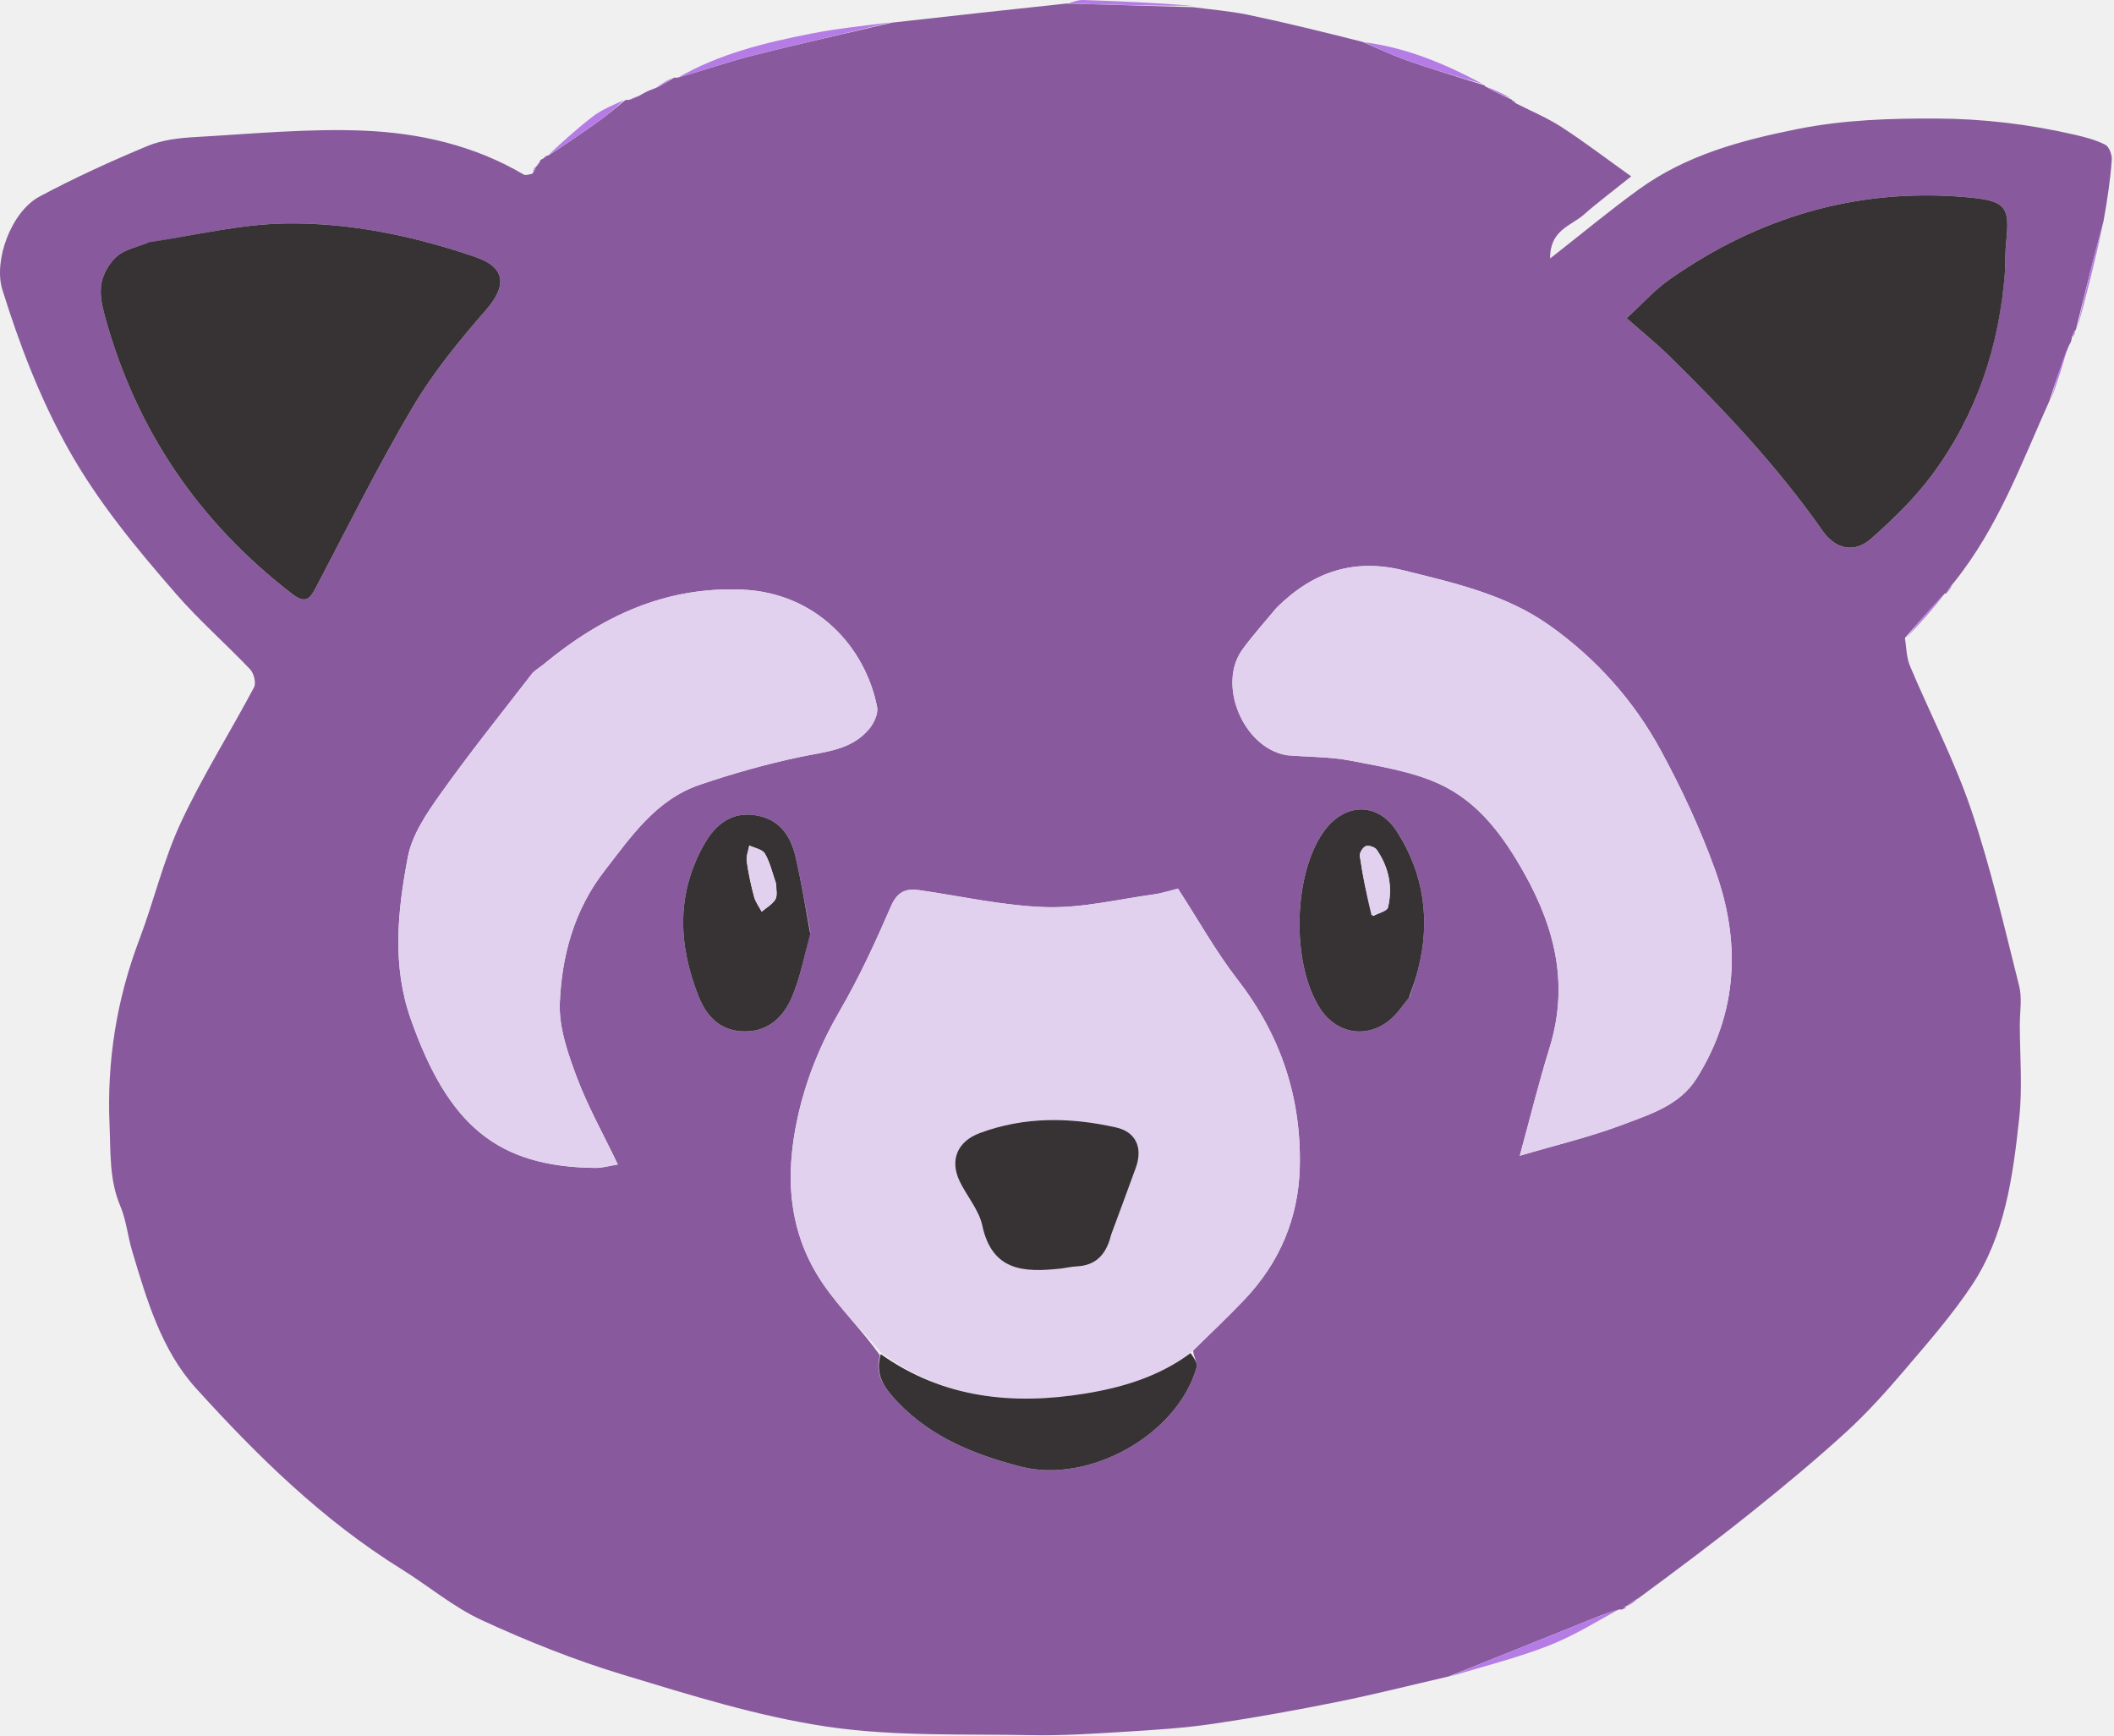
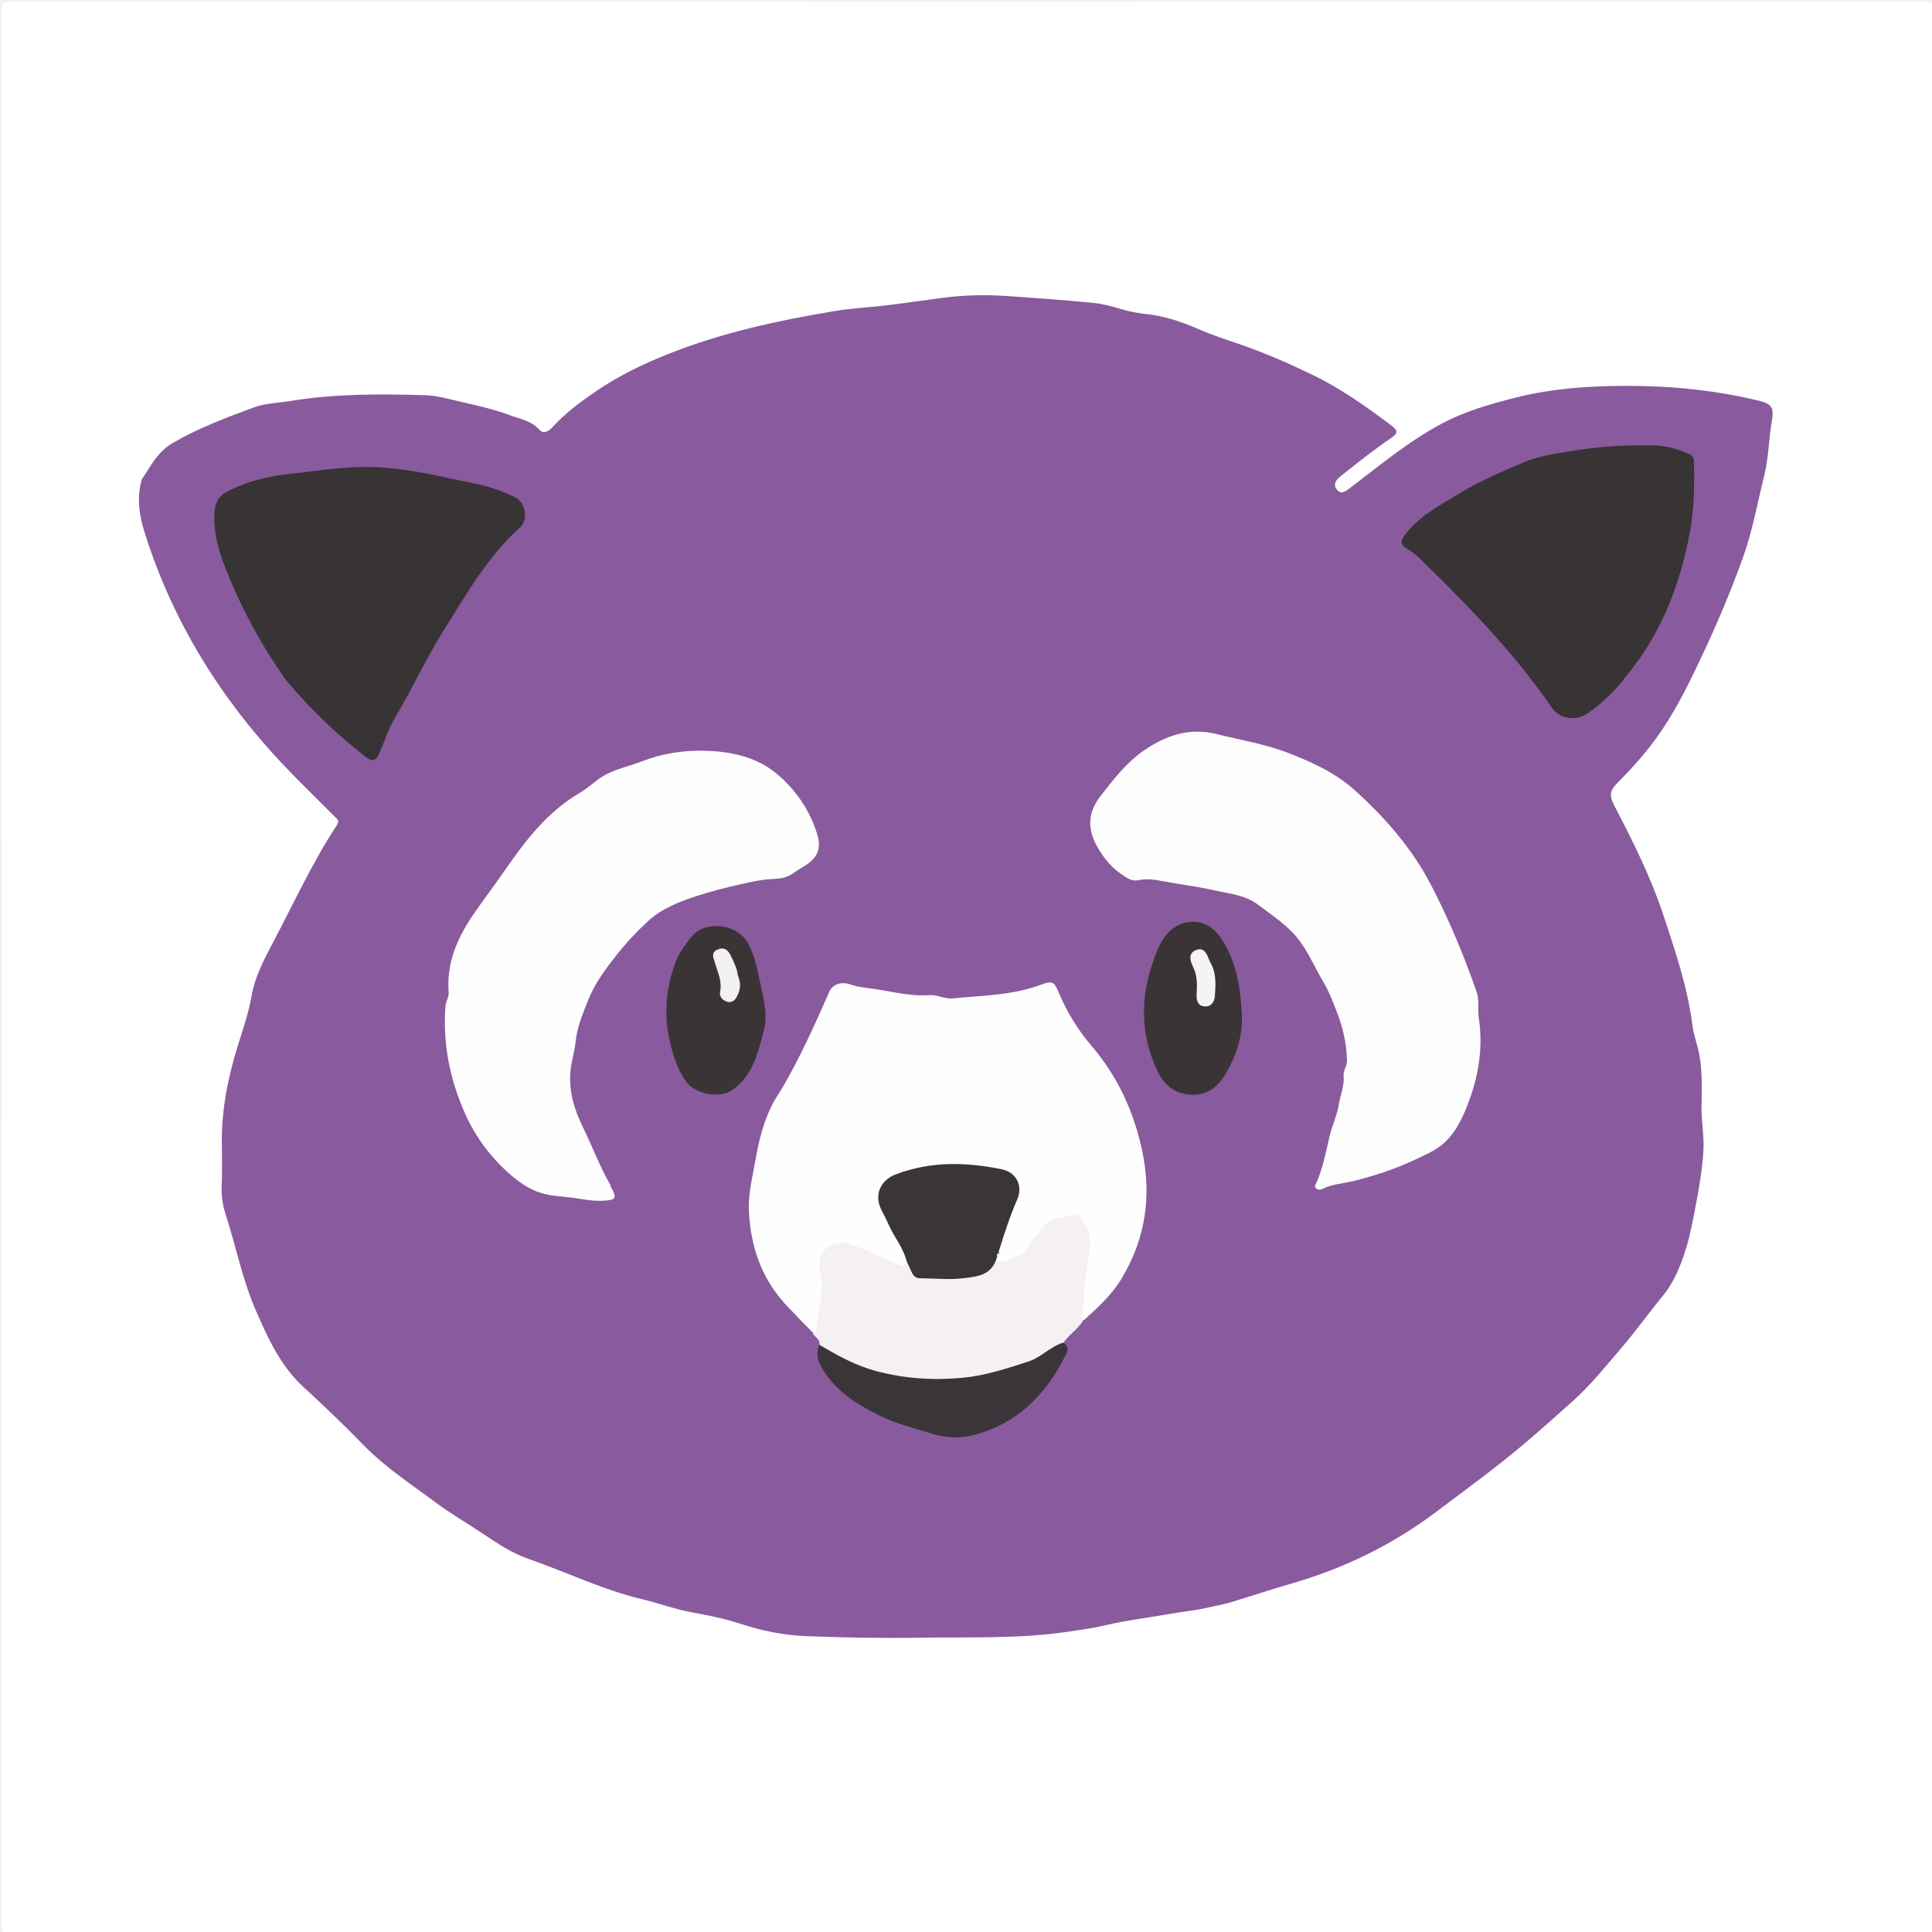
- <svg xmlns="http://www.w3.org/2000/svg" width="570" height="468" viewBox="0 0 570 468" fill="none">
-   <path d="M390.616 452.026C380.599 454.335 370.626 456.866 360.553 458.895C349.443 461.133 338.276 463.156 327.065 464.804C319.378 465.934 311.583 466.431 303.818 466.907C295.226 467.433 286.604 468.031 278.011 467.859C259.636 467.492 241.032 468.246 222.967 465.557C204.287 462.776 185.968 457.01 167.806 451.508C154.892 447.597 142.234 442.537 129.971 436.883C122.213 433.306 115.468 427.573 108.138 423.019C86.965 409.866 69.347 392.549 52.81 374.284C43.539 364.044 39.548 350.448 35.619 337.264C34.424 333.255 34.029 328.947 32.419 325.135C29.435 318.071 29.855 310.761 29.538 303.405C28.794 286.144 31.431 269.535 37.555 253.37C41.504 242.946 44.055 231.922 48.731 221.863C54.555 209.333 62 197.562 68.493 185.33C69.104 184.179 68.462 181.543 67.462 180.49C60.936 173.621 53.749 167.348 47.541 160.217C36.709 147.777 26.224 135.165 18.101 120.501C10.587 106.933 5.204 92.739 0.641 78.123C-1.793 70.325 2.952 57.114 10.692 52.976C20.109 47.94 29.873 43.492 39.733 39.379C43.676 37.735 48.25 37.206 52.581 36.961C67.722 36.105 82.922 34.614 98.024 35.228C113.066 35.839 127.875 39.192 141.194 47.053C141.634 47.313 142.336 47.129 143.489 46.863C144.217 45.986 144.373 45.398 144.529 44.809C144.529 44.809 144.6 44.895 144.802 44.774C145.189 44.312 145.375 43.971 145.56 43.63C145.516 43.333 145.623 43.11 146.35 42.812C147.082 42.396 147.348 42.126 147.614 41.857C147.614 41.857 147.504 41.97 147.813 41.95C152.603 38.829 157.123 35.783 161.547 32.604C163.975 30.859 166.241 28.888 168.58 27.019C168.58 27.019 168.931 26.855 169.489 26.95C170.893 26.597 171.738 26.149 172.583 25.702C173.63 25.081 174.677 24.461 176.425 23.876C178.613 22.948 180.1 21.983 181.588 21.02C181.588 21.02 181.936 20.857 182.541 20.966C189.762 19.014 196.302 16.653 203.011 14.954C215.467 11.8 228.02 9.031 240.533 6.102C255.9 4.384 271.267 2.667 287.561 0.948C299.559 1.277 310.631 1.607 321.702 1.936C326.683 2.607 331.727 2.981 336.632 4.011C346.764 6.139 356.823 8.618 367.487 11.317C371.99 13.295 375.854 15.098 379.863 16.479C386.495 18.764 393.22 20.778 399.905 22.906C399.905 22.906 400.236 22.867 400.466 23.3C403.026 24.789 405.358 25.845 407.69 26.902C407.69 26.902 407.62 26.935 407.775 27.119C408.239 27.51 408.547 27.716 408.856 27.922C412.924 30.002 417.199 31.762 421.011 34.236C427.145 38.216 432.974 42.668 439.825 47.559C434.998 51.43 430.864 54.512 427.008 57.908C423.64 60.873 417.84 62.029 417.966 69.694C426.652 62.896 434.085 56.704 441.903 51.044C454.629 41.832 469.372 37.858 484.579 34.809C497.119 32.294 509.693 31.899 522.355 31.965C534.822 32.029 547.141 33.505 559.288 36.299C562.143 36.955 565.059 37.708 567.641 39.019C568.686 39.549 569.505 41.734 569.406 43.092C569.016 48.451 568.222 53.779 567.17 59.658C564.401 69.825 562.039 79.453 559.677 89.081C559.677 89.081 559.615 88.995 559.406 89.141C559.006 89.863 558.814 90.438 558.622 91.013C558.56 91.596 558.498 92.178 557.876 93.101C555.751 98.3 554.187 103.158 552.623 108.016C545.109 124.699 538.871 142.041 526.871 157.013C525.73 158.239 525.211 159.184 524.692 160.129C524.692 160.129 524.714 160.021 524.406 159.989C520.606 163.976 517.114 167.994 513.622 172.013C514.048 174.531 514.014 177.242 514.977 179.534C520.422 192.487 526.986 205.042 531.478 218.304C536.739 233.838 540.411 249.922 544.43 265.853C545.26 269.143 544.601 272.811 544.605 276.305C544.614 284.67 545.346 293.114 544.454 301.382C542.752 317.144 540.659 333.088 531.597 346.676C526.214 354.748 519.737 362.122 513.425 369.532C508.513 375.297 503.408 380.973 497.829 386.078C489.775 393.449 481.354 400.44 472.836 407.276C462.859 415.284 452.609 422.951 441.819 430.912C440.312 431.723 439.464 432.388 438.616 433.053C438.616 433.053 438.62 432.97 438.404 433.019C438.001 433.342 437.813 433.616 437.626 433.89C437.626 433.89 437.273 434.049 436.691 433.952C434.108 434.632 432.1 435.393 430.108 436.192C419.966 440.256 409.829 444.332 399.69 448.401C396.667 449.614 393.641 450.818 390.616 452.026ZM321.701 364.178C326.318 359.61 331.057 355.158 335.527 350.45C345.04 340.434 350.142 328.393 350.462 314.627C350.897 295.922 345.337 279.178 333.764 264.236C327.843 256.59 323.092 248.037 317.615 239.59C315.809 240.034 313.457 240.835 311.04 241.168C301.421 242.494 291.748 244.868 282.158 244.598C270.692 244.275 259.291 241.645 247.862 240.013C244.165 239.485 241.914 240.482 240.214 244.406C236.079 253.949 231.704 263.462 226.487 272.442C221.166 281.601 217.32 291.03 215.049 301.41C211.546 317.415 212.59 332.568 221.965 346.247C226.529 352.908 232.424 358.657 237.255 365.43C235.656 370.91 238.854 374.7 242.155 378.155C251.184 387.604 262.752 392.202 275.175 395.436C293.533 400.215 317.544 386.926 322.68 368.554C322.977 367.493 321.83 366.029 321.701 364.178ZM344.117 163.953C341.069 167.66 337.83 171.229 335.01 175.103C328.136 184.547 335.155 201.458 346.719 203.592C347.045 203.652 347.379 203.667 347.71 203.694C353.234 204.131 358.856 204.063 364.259 205.12C372.293 206.692 380.658 207.992 388 211.343C398.646 216.201 405.375 225.406 411.119 235.702C419.502 250.725 422.997 265.893 417.76 282.69C414.899 291.865 412.627 301.223 409.779 311.632C419.589 308.727 428.867 306.538 437.705 303.189C444.99 300.429 452.915 298.018 457.465 290.772C468.701 272.878 469.396 253.786 462.419 234.472C458.427 223.419 453.407 212.631 447.793 202.297C440.508 188.887 430.423 177.615 417.89 168.697C406.093 160.302 392.339 157.248 378.614 153.825C365.204 150.481 354.183 153.995 344.117 163.953ZM146.396 179.242C145.366 180.081 144.128 180.759 143.337 181.782C135.053 192.497 126.57 203.073 118.728 214.105C115.048 219.281 111.11 225.072 109.965 231.093C107.219 245.539 105.639 260.259 110.746 274.753C120.855 303.445 134.093 314.623 160.491 314.905C162.474 314.926 164.464 314.32 166.586 313.985C162.589 305.629 158.434 298.246 155.502 290.406C153.114 284.02 150.666 277.023 150.939 270.408C151.464 257.655 154.85 245.307 162.961 234.854C170.146 225.596 176.874 215.635 188.611 211.626C197.474 208.598 206.555 206.045 215.713 204.104C222.49 202.668 229.538 202.314 234.351 196.555C235.641 195.011 236.845 192.425 236.494 190.629C233.352 174.531 220.174 159.818 200.093 158.978C179.574 158.119 162.367 166.012 146.396 179.242ZM39.772 65.464C37.01 66.603 33.791 67.201 31.62 69.038C29.563 70.78 27.879 73.679 27.363 76.329C26.818 79.121 27.474 82.324 28.252 85.171C36.64 115.877 53.606 140.805 78.85 160.201C82.691 163.153 83.788 161.044 85.385 158.01C93.892 141.839 102.005 125.427 111.306 109.721C116.848 100.362 123.888 91.77 131.065 83.54C136.669 77.114 136.422 72.122 128.252 69.325C111.654 63.643 94.439 59.991 76.948 60.259C64.784 60.446 52.664 63.438 39.772 65.464ZM540.644 72.43C540.722 70.1 540.656 67.755 540.903 65.444C541.961 55.549 540.98 54.077 529.703 53.128C500.613 50.679 474.067 58.577 450.221 75.299C446.01 78.251 442.513 82.221 438.6 85.8C443.017 89.701 446.638 92.626 449.948 95.868C464.95 110.562 479.297 125.833 491.402 143.087C494.965 148.164 500.01 149.246 504.603 145.167C510.526 139.907 516.342 134.27 521.03 127.927C532.952 111.796 539.124 93.367 540.644 72.43ZM380.126 268.649C380.865 266.275 381.704 263.927 382.327 261.523C385.751 248.307 383.98 235.689 376.679 224.262C371.479 216.124 362.494 216.417 356.927 224.221C348.633 235.849 348.135 259.904 355.94 271.92C360.63 279.142 369.332 280.226 375.581 274.26C377.13 272.782 378.337 270.947 380.126 268.649ZM218.488 251.32C217.207 244.675 216.086 237.994 214.595 231.397C213.325 225.775 210.55 221.157 204.311 219.927C197.558 218.596 193.037 222.121 189.964 227.493C182.299 240.893 182.834 254.763 188.385 268.722C190.658 274.437 194.608 278.187 201.119 278.097C207.407 278.011 211.349 273.979 213.545 268.804C215.785 263.526 216.861 257.753 218.488 251.32Z" fill="#89599D" />
-   <path d="M240.098 6.036C228.02 9.031 215.467 11.8 203.011 14.954C196.302 16.653 189.762 19.014 182.732 20.989C193.753 14.554 206.276 11.479 218.951 9.013C225.793 7.682 232.754 6.964 240.098 6.036Z" fill="#B57CE5" />
-   <path d="M391.03 451.998C393.641 450.818 396.667 449.614 399.69 448.401C409.829 444.332 419.966 440.256 430.108 436.192C432.1 435.393 434.108 434.632 436.499 433.927C430.408 437.31 424.141 441.177 417.39 443.79C408.95 447.056 400.111 449.29 391.03 451.998Z" fill="#B57CE5" />
-   <path d="M399.693 22.603C393.22 20.778 386.495 18.764 379.863 16.479C375.854 15.098 371.99 13.295 367.876 11.392C378.996 12.823 389.413 17.065 399.693 22.603Z" fill="#B57CE5" />
-   <path d="M168.215 26.994C166.241 28.888 163.975 30.859 161.547 32.604C157.123 35.783 152.603 38.829 147.756 41.896C151.57 38.321 155.625 34.618 159.979 31.309C162.339 29.515 165.209 28.393 168.215 26.994Z" fill="#B57CE5" />
-   <path d="M560.009 88.882C562.039 79.453 564.401 69.825 567.109 60.105C565.084 69.569 562.712 79.125 560.009 88.882Z" fill="#B57CE5" />
-   <path d="M321.505 1.551C310.631 1.607 299.559 1.277 288.015 0.944C289.05 0.61 290.567 -0.044 292.063 0.002C301.814 0.306 311.56 0.761 321.505 1.551Z" fill="#B57CE5" />
-   <path d="M513.974 171.981C517.114 167.994 520.606 163.976 524.459 160.002C521.322 164.014 517.824 167.982 513.974 171.981Z" fill="#B57CE5" />
-   <path d="M552.962 107.871C554.187 103.158 555.751 98.3 557.596 93.205C556.352 97.888 554.826 102.807 552.962 107.871Z" fill="#B57CE5" />
-   <path d="M407.533 26.585C405.358 25.845 403.026 24.789 400.604 23.393C402.801 24.125 405.088 25.197 407.533 26.585Z" fill="#B57CE5" />
-   <path d="M181.236 20.994C180.1 21.983 178.613 22.948 176.749 23.914C177.877 22.934 179.381 21.951 181.236 20.994Z" fill="#B57CE5" />
-   <path d="M524.983 159.968C525.211 159.184 525.73 158.239 526.558 157.133C526.336 157.917 525.805 158.862 524.983 159.968Z" fill="#B57CE5" />
-   <path d="M438.958 433.014C439.464 432.388 440.312 431.723 441.505 431.021C440.999 431.648 440.15 432.311 438.958 433.014Z" fill="#B57CE5" />
-   <path d="M172.233 25.812C171.738 26.149 170.893 26.597 169.682 26.975C170.171 26.578 171.026 26.25 172.233 25.812Z" fill="#B57CE5" />
-   <path d="M144.244 44.957C144.373 45.398 144.217 45.986 143.8 46.759C143.679 46.331 143.819 45.718 144.244 44.957Z" fill="#B57CE5" />
-   <path d="M558.929 90.904C558.814 90.438 559.006 89.863 559.45 89.11C559.546 89.554 559.391 90.174 558.929 90.904Z" fill="#B57CE5" />
-   <path d="M145.323 43.803C145.375 43.971 145.189 44.312 144.759 44.809C144.705 44.636 144.895 44.306 145.323 43.803Z" fill="#B57CE5" />
-   <path d="M147.328 41.936C147.348 42.126 147.082 42.396 146.544 42.787C146.53 42.611 146.786 42.313 147.328 41.936Z" fill="#B57CE5" />
-   <path d="M408.711 27.671C408.547 27.716 408.239 27.51 407.758 27.084C407.913 27.05 408.24 27.235 408.711 27.671Z" fill="#B57CE5" />
-   <path d="M437.896 433.881C437.813 433.616 438.001 433.342 438.446 433.021C438.524 433.274 438.345 433.573 437.896 433.881Z" fill="#B57CE5" />
-   <path d="M237.717 364.819C232.424 358.657 226.529 352.908 221.965 346.247C212.59 332.568 211.546 317.415 215.049 301.41C217.32 291.03 221.166 281.601 226.487 272.442C231.704 263.462 236.079 253.949 240.214 244.406C241.914 240.482 244.165 239.485 247.862 240.013C259.291 241.645 270.692 244.275 282.158 244.598C291.748 244.868 301.421 242.494 311.04 241.168C313.457 240.835 315.809 240.034 317.615 239.59C323.092 248.037 327.843 256.59 333.764 264.236C345.337 279.178 350.897 295.922 350.462 314.627C350.142 328.393 345.04 340.434 335.527 350.45C331.057 355.158 326.318 359.61 321.187 364.54C312.427 371.213 302.622 374.106 292.775 375.723C273.259 378.929 254.357 377.075 237.717 364.819ZM299.728 332.527C301.911 326.629 304.136 320.746 306.265 314.829C308.197 309.461 306.264 305.195 300.939 303.999C288.589 301.226 276.277 301.015 264.186 305.508C258.154 307.749 255.976 312.783 258.79 318.586C260.733 322.592 263.956 326.25 264.854 330.439C267.508 342.822 276.179 343.104 285.877 342.062C287.356 341.903 288.819 341.534 290.299 341.464C295.614 341.214 298.331 338.128 299.728 332.527Z" fill="#E1D1EE" />
-   <path d="M344.369 163.7C354.183 153.995 365.204 150.481 378.614 153.825C392.339 157.248 406.093 160.302 417.89 168.697C430.423 177.615 440.508 188.887 447.793 202.297C453.407 212.631 458.427 223.419 462.419 234.472C469.396 253.786 468.701 272.878 457.465 290.772C452.915 298.018 444.99 300.429 437.705 303.189C428.867 306.538 419.589 308.727 409.779 311.632C412.627 301.223 414.899 291.865 417.76 282.69C422.997 265.893 419.502 250.725 411.119 235.702C405.375 225.406 398.646 216.201 388 211.343C380.658 207.992 372.293 206.692 364.259 205.12C358.856 204.063 353.234 204.131 347.71 203.694C347.379 203.667 347.045 203.652 346.719 203.592C335.155 201.458 328.136 184.547 335.01 175.103C337.83 171.229 341.069 167.66 344.369 163.7Z" fill="#E1D1EE" />
-   <path d="M146.707 179.069C162.367 166.012 179.574 158.119 200.093 158.978C220.174 159.818 233.352 174.531 236.494 190.629C236.845 192.425 235.641 195.011 234.351 196.555C229.538 202.314 222.49 202.668 215.713 204.104C206.555 206.045 197.474 208.598 188.611 211.626C176.874 215.635 170.146 225.596 162.961 234.854C154.85 245.307 151.464 257.655 150.939 270.408C150.666 277.023 153.114 284.02 155.502 290.406C158.434 298.246 162.589 305.629 166.586 313.985C164.464 314.32 162.474 314.926 160.491 314.905C134.093 314.623 120.855 303.445 110.746 274.753C105.639 260.259 107.219 245.539 109.965 231.093C111.11 225.072 115.048 219.281 118.728 214.105C126.57 203.073 135.053 192.497 143.337 181.782C144.128 180.759 145.366 180.081 146.707 179.069Z" fill="#E2D1EE" />
-   <path d="M40.148 65.32C52.664 63.438 64.784 60.446 76.948 60.259C94.439 59.991 111.654 63.643 128.252 69.325C136.422 72.122 136.669 77.114 131.065 83.54C123.888 91.77 116.848 100.362 111.306 109.721C102.005 125.427 93.892 141.839 85.385 158.01C83.788 161.044 82.691 163.153 78.85 160.201C53.606 140.805 36.64 115.877 28.252 85.171C27.474 82.324 26.818 79.121 27.363 76.329C27.879 73.679 29.563 70.78 31.62 69.038C33.791 67.201 37.01 66.603 40.148 65.32Z" fill="#373234" />
-   <path d="M540.632 72.902C539.124 93.367 532.952 111.796 521.03 127.927C516.342 134.27 510.526 139.907 504.603 145.167C500.01 149.246 494.965 148.164 491.402 143.087C479.297 125.833 464.95 110.562 449.948 95.868C446.638 92.626 443.017 89.701 438.6 85.8C442.513 82.221 446.01 78.251 450.221 75.299C474.067 58.577 500.613 50.679 529.703 53.128C540.98 54.077 541.961 55.549 540.903 65.444C540.656 67.755 540.722 70.1 540.632 72.902Z" fill="#373234" />
-   <path d="M379.914 268.962C378.337 270.947 377.13 272.782 375.581 274.26C369.332 280.226 360.63 279.142 355.94 271.92C348.135 259.904 348.633 235.849 356.927 224.221C362.494 216.417 371.479 216.124 376.679 224.262C383.98 235.689 385.751 248.307 382.327 261.523C381.704 263.927 380.865 266.275 379.914 268.962ZM370.2 247.03C371.605 246.249 373.998 245.704 374.249 244.649C375.565 239.124 374.454 233.814 371.209 229.119C370.713 228.401 369.056 227.853 368.275 228.141C367.483 228.434 366.527 229.946 366.647 230.778C367.418 236.076 368.466 241.333 370.2 247.03Z" fill="#373234" />
-   <path d="M218.467 251.758C216.861 257.753 215.785 263.526 213.545 268.804C211.349 273.979 207.407 278.011 201.119 278.097C194.608 278.187 190.658 274.437 188.385 268.722C182.834 254.763 182.299 240.893 189.964 227.493C193.037 222.121 197.558 218.596 204.311 219.927C210.55 221.157 213.325 225.775 214.595 231.397C216.086 237.994 217.207 244.675 218.467 251.758ZM209.161 237.952C208.234 235.329 207.623 232.523 206.247 230.162C205.573 229.005 203.481 228.675 202.03 227.97C201.777 229.387 201.159 230.854 201.344 232.212C201.784 235.44 202.483 238.649 203.324 241.8C203.704 243.222 204.671 244.486 205.372 245.822C206.625 244.758 208.186 243.889 209.029 242.564C209.647 241.592 209.322 240.02 209.161 237.952Z" fill="#373234" />
-   <path d="M237.486 365.124C254.357 377.075 273.259 378.929 292.775 375.723C302.622 374.106 312.427 371.213 321.013 364.828C321.83 366.029 322.977 367.493 322.68 368.554C317.544 386.926 293.533 400.215 275.175 395.436C262.752 392.202 251.184 387.604 242.155 378.155C238.854 374.7 235.656 370.91 237.486 365.124Z" fill="#373234" />
-   <path d="M299.608 332.893C298.331 338.128 295.614 341.214 290.299 341.464C288.819 341.534 287.356 341.903 285.877 342.062C276.179 343.104 267.508 342.822 264.854 330.439C263.956 326.25 260.733 322.592 258.79 318.586C255.976 312.783 258.154 307.749 264.186 305.508C276.277 301.015 288.589 301.226 300.939 303.999C306.264 305.195 308.197 309.461 306.265 314.829C304.136 320.746 301.911 326.629 299.608 332.893Z" fill="#373234" />
-   <path d="M369.811 246.817C368.465 241.333 367.418 236.076 366.647 230.778C366.527 229.946 367.483 228.434 368.275 228.141C369.056 227.853 370.713 228.401 371.209 229.119C374.454 233.814 375.565 239.124 374.249 244.649C373.998 245.704 371.605 246.249 369.811 246.817Z" fill="#E2D1EE" />
-   <path d="M209.289 238.334C209.322 240.02 209.647 241.592 209.029 242.564C208.186 243.889 206.625 244.758 205.372 245.822C204.671 244.486 203.704 243.222 203.324 241.8C202.483 238.649 201.784 235.44 201.344 232.212C201.159 230.854 201.777 229.387 202.03 227.97C203.481 228.675 205.573 229.005 206.247 230.162C207.623 232.523 208.234 235.329 209.289 238.334Z" fill="#E2D1EE" />
+ <svg xmlns="http://www.w3.org/2000/svg" version="1.1" id="Layer_1" x="0px" y="0px" width="100%" viewBox="0 0 1080 1080" enable-background="new 0 0 1080 1080" xml:space="preserve">
+   <path fill="#FFFFFF" opacity="1" stroke="none" d=" M606,1081   C405.523,1081 205.546,1080.989 5.569,1081.086   C1.949,1081.087 0.895,1080.479 0.896,1076.57   C1.008,719.612 1.01,362.653 0.882,5.694   C0.881,1.522 1.867,0.896 5.805,0.897   C362.597,1.008 719.389,1.008 1076.182,0.899   C1080.091,0.898 1081.121,1.479 1081.119,5.68   C1080.99,362.473 1080.989,719.265 1081.123,1076.057   C1081.125,1080.439 1080.025,1081.104 1075.944,1081.101   C919.463,1080.982 762.981,1081 606,1081  z" />
+   <path fill="#895A9E" opacity="1" stroke="none" d=" M678.859,897.839   C669.663,900.127 660.647,900.98 651.757,902.54   C640.622,904.493 629.391,905.833 618.329,908.445   C611.537,910.049 604.455,911.018 597.471,912.07   C569.779,916.241 541.848,915.051 514.01,915.488   C492.873,915.819 471.703,915.412 450.575,914.612   C437.946,914.134 425.574,911.548 413.433,907.564   C404.431,904.611 394.998,902.843 385.656,901.087   C376.599,899.383 368.004,896.114 359.085,894.006   C337.116,888.814 316.828,878.844 295.611,871.506   C286.899,868.493 278.878,863.382 271.001,858.053   C261.835,851.852 252.091,846.295 243.223,839.68   C229.529,829.466 215.141,820.106 203.107,807.698   C192.266,796.52 180.954,785.775 169.5,775.219   C156.817,763.53 149.942,748.36 143.223,733.069   C135.604,715.732 132.002,697.093 126.242,679.149   C124.648,674.185 123.651,668.975 123.908,663.528   C124.301,655.214 124.048,646.868 124.004,638.535   C123.904,619.789 127.535,601.772 133.145,583.895   C135.951,574.953 139.041,566.045 140.664,556.549   C142.339,546.757 147.126,537.229 151.869,528.283   C163.785,505.806 174.312,482.555 188.335,461.233   C190.057,458.614 188.278,457.638 186.951,456.304   C178.376,447.682 169.637,439.219 161.192,430.472   C139.922,408.443 121.528,384.306 106.58,357.466   C95.86,338.217 87.222,318.219 80.702,297.209   C77.798,287.852 76.478,278.575 79.019,268.978   C79.104,268.657 79.074,268.27 79.247,268.015   C84.259,260.637 87.91,252.705 96.516,247.675   C111,239.209 126.476,233.441 142.018,227.715   C148.463,225.341 155.605,225.266 162.415,224.15   C187.379,220.059 212.606,220.152 237.795,220.932   C244.126,221.128 250.452,222.923 256.687,224.384   C266.097,226.589 275.586,228.575 284.67,231.981   C290.551,234.186 296.964,235.097 301.559,240.28   C303.683,242.675 306.548,241.257 308.518,239.094   C315.851,231.042 324.464,224.652 333.45,218.53   C345.918,210.035 359.33,203.547 373.23,198.003   C403.327,186.001 434.779,179.187 466.636,173.865   C476.421,172.23 486.285,171.821 496.057,170.622   C506.16,169.382 516.303,167.886 526.403,166.556   C538.059,165.021 549.957,164.622 561.766,165.417   C578.024,166.512 594.282,167.693 610.501,169.242   C616.023,169.769 621.537,171.167 626.853,172.818   C631.461,174.249 636.209,175.053 640.86,175.564   C651.161,176.695 660.651,179.908 670.054,184.027   C677.48,187.281 685.252,189.764 692.932,192.41   C706.934,197.234 720.462,203.121 733.788,209.581   C749.709,217.3 763.98,227.455 778.037,238.028   C781.453,240.598 781.433,242.288 777.944,244.644   C768.036,251.332 758.731,258.832 749.361,266.243   C746.593,268.432 745.057,271.012 747.439,273.818   C749.916,276.736 752.483,274.434 754.791,272.685   C771.423,260.085 787.464,246.633 806.014,236.773   C819.158,229.787 833.376,225.754 847.69,222.16   C867.633,217.154 887.991,215.758 908.51,215.698   C933.702,215.624 958.573,218.043 983.08,223.973   C990.558,225.783 991.76,227.876 990.445,235.557   C988.71,245.69 988.671,256.072 986.17,266.099   C982.434,281.075 979.729,296.426 974.589,310.909   C966.777,332.917 957.413,354.354 947.224,375.453   C940.033,390.345 932.289,404.728 922.061,417.678   C916.921,424.187 911.375,430.384 905.48,436.268   C899.465,442.273 899.233,444.275 903.017,451.535   C913.156,470.988 922.96,490.733 929.819,511.486   C936.478,531.634 943.387,551.91 946.081,573.208   C946.619,577.461 948.01,581.613 949.085,585.792   C951.899,596.723 951.296,607.88 951.161,618.98   C951.063,627.138 952.718,635.178 952.216,643.368   C951.568,653.911 949.784,664.239 947.78,674.588   C946.318,682.138 944.977,689.702 942.757,697.061   C939.796,706.883 935.948,716.594 929.487,724.43   C921.661,733.922 914.54,743.953 906.528,753.321   C897.673,763.674 889.147,774.316 879.002,783.392   C866.032,794.995 853.084,806.621 839.387,817.427   C827.438,826.854 815.176,835.851 803.035,845.003   C778.672,863.371 751.665,876.624 722.31,885.1   C711.074,888.344 699.974,892.054 688.785,895.463   C685.668,896.413 682.454,897.049 678.859,897.839  z" />
+   <path fill="#FEFEFE" opacity="1" stroke="none" d=" M438.408,728.287   C425.009,713.536 419.558,695.761 418.626,676.79   C418.178,667.665 420.57,658.338 422.176,649.191   C424.155,637.923 426.723,626.806 432.201,616.533   C433.761,613.606 435.671,610.949 437.329,608.115   C447.405,590.889 455.51,572.715 463.535,554.493   C465.298,550.491 469.802,548.356 475.495,550.354   C479.822,551.873 484.276,552.178 488.537,552.784   C498.764,554.24 508.921,557.072 519.374,556.289   C524,555.943 528.052,558.571 532.628,558.107   C549.257,556.42 566.125,556.458 582.107,550.383   C588.253,548.046 589.353,548.909 591.686,554.498   C596.277,565.495 602.468,575.654 610.165,584.639   C624.878,601.812 633.952,621.76 638.518,643.475   C643.732,668.271 640.554,692.091 627.151,714.44   C621.599,723.698 614.12,730.537 606.181,737.739   C603.247,738.916 603.203,737.033 603.473,735.367   C605.39,723.549 604.863,711.435 607.638,699.741   C609.018,693.928 607.232,688.905 604.749,683.929   C603.905,682.236 602.547,680.592 600.536,680.919   C594.716,681.866 588.46,681.774 584.269,687.153   C581.203,691.087 578.053,694.968 574.879,698.806   C570.47,704.138 564.487,706.561 557.188,705.856   C556.595,705.157 556.416,704.679 556.4,703.772   C556.686,702.429 557.469,701.685 557.597,700.281   C559.241,690.681 562.763,682.073 566.189,673.438   C571.134,660.976 568.276,655.757 554.88,654.113   C544.065,652.786 533.337,650.015 522.232,652.257   C514.895,653.738 507.572,655.245 500.551,657.786   C493.96,660.173 490.643,668.018 493.39,674.75   C495.831,680.731 498.526,686.631 502.04,692.119   C504.637,696.174 507.134,700.338 507.12,705.815   C506.107,709.448 503.736,709.235 501.508,708.111   C495.128,704.893 487.98,703.5 481.894,699.556   C478.664,697.462 474.982,696.357 471.024,696.393   C463.358,696.462 459,701.071 459.489,708.777   C459.678,711.756 460.119,714.72 460.437,717.687   C461.381,726.482 458.093,734.76 457.638,743.368   C457.555,744.94 456.683,745.806 454.638,745.203   C449.281,739.81 444.259,734.649 439.127,729.164   C438.859,728.739 438.7,728.638 438.408,728.287  z" />
+   <path fill="#FEFDFE" opacity="1" stroke="none" d=" M739.887,549.103   C735.367,541.593 732.097,533.823 727.176,526.876   C720.777,517.843 711.739,512.153 703.23,505.708   C695.967,500.206 687.099,499.603 678.647,497.671   C669.056,495.48 659.284,494.367 649.659,492.525   C644.991,491.631 640.79,491.065 636.12,492.069   C632.505,492.846 629.344,490.388 626.534,488.445   C620.716,484.421 616.323,478.776 613.045,472.716   C607.98,463.354 607.928,454.348 615.17,445.044   C622.536,435.58 629.7,426.204 639.677,419.358   C651.866,410.996 665.177,406.621 679.866,410.301   C693.335,413.675 707.071,415.851 720.194,420.928   C733.796,426.191 746.863,432.221 757.634,442.005   C774.561,457.382 789.459,474.417 800.127,495.038   C810.071,514.259 818.364,534.109 825.441,554.486   C827.041,559.091 825.936,564.328 826.685,569.312   C829.394,587.347 825.918,604.706 818.891,621.27   C816.069,627.923 812.27,634.595 806.815,639.335   C802.189,643.354 796.131,645.858 790.465,648.517   C779.583,653.623 768.217,657.308 756.514,660.236   C750.863,661.65 744.853,661.83 739.51,664.529   C738.311,665.135 736.798,665.285 735.722,664.342   C734.419,663.199 735.481,662.119 736.023,660.863   C739.549,652.699 741.203,644.019 743.184,635.39   C744.568,629.365 747.42,623.675 748.395,617.466   C749.233,612.128 751.608,607.032 751.093,601.491   C750.804,598.384 753.02,595.992 752.957,592.832   C752.761,583.018 750.555,573.815 746.935,564.688   C744.861,559.46 742.898,554.266 739.887,549.103  z" />
+   <path fill="#FEFEFE" opacity="1" stroke="none" d=" M250.715,553.684   C249.684,534.969 257.903,520.167 268.188,506.093   C274.323,497.697 280.314,489.196 286.325,480.71   C296.709,466.05 308.188,452.593 323.992,443.283   C327.44,441.252 330.702,438.521 333.965,435.997   C341.334,430.298 350.508,428.842 358.912,425.576   C370.831,420.945 383.104,419.187 395.94,419.736   C409.802,420.328 423.092,423.481 433.635,432.089   C444.53,440.985 452.735,452.806 456.903,466.592   C459.448,475.008 456.544,480.193 448.526,484.84   C446.395,486.075 444.405,487.55 442.297,488.826   C439.322,490.628 436.264,491.211 432.605,491.327   C426.115,491.533 419.61,493.009 413.23,494.474   C405.25,496.305 397.292,498.356 389.504,500.868   C379.792,504 369.927,507.91 362.543,514.673   C356.305,520.387 350.244,526.772 344.926,533.531   C338.714,541.429 332.562,549.496 328.829,558.979   C325.837,566.578 322.584,574.016 321.755,582.418   C321.233,587.714 319.481,593.001 318.929,598.371   C317.757,609.746 321.089,620.476 325.954,630.354   C331.12,640.843 335.172,651.856 340.981,662.027   C341.222,662.45 341.212,663.016 341.451,663.44   C345.072,669.879 344.397,670.875 336.877,671.217   C331.863,671.445 327.014,670.619 322.124,669.832   C315.5,668.767 308.843,668.886 302.18,666.774   C295.92,664.79 290.827,661.3 286.283,657.448   C275.096,647.965 266.254,636.412 260.155,622.882   C251.463,603.599 247.455,583.512 249.02,562.351   C249.231,559.506 251.355,557.122 250.715,553.684  z" />
+   <path fill="#383335" opacity="1" stroke="none" d=" M159.852,380.105   C145.677,360.141 134.359,338.972 125.614,316.545   C121.921,307.073 119.325,297.034 119.892,286.545   C120.185,281.131 122.218,277.209 127.301,274.627   C137.94,269.223 149.218,266.295 160.985,265.028   C174.467,263.576 187.94,261.372 201.453,261.061   C218.534,260.668 235.405,263.836 252.067,267.555   C261.906,269.751 271.98,271.117 281.375,275.063   C283.824,276.092 286.367,277.003 288.614,278.38   C293.951,281.649 295.266,290.756 290.676,294.862   C272.796,310.857 261.252,331.445 248.634,351.355   C238.499,367.348 230.705,384.583 221.047,400.818   C217.191,407.298 214.84,414.671 211.79,421.632   C210.063,425.572 207.829,425.786 204.456,423.144   C188.191,410.403 173.299,396.267 159.852,380.105  z" />
+   <path fill="#383335" opacity="1" stroke="none" d=" M905.976,381.924   C900.358,388.57 894.235,394.147 887.313,398.846   C880.933,403.177 871.899,402.031 867.559,395.704   C848.09,367.317 824.55,342.516 800.099,318.498   C795.713,314.19 791.544,309.644 786.17,306.462   C782.878,304.512 782.854,302.366 785.211,299.218   C793.352,288.345 805.129,282.31 816.295,275.565   C827.611,268.729 839.774,263.479 851.958,258.352   C860.11,254.922 868.819,253.74 877.421,252.287   C892.995,249.656 908.683,248.582 924.516,248.989   C931.519,249.169 937.811,250.936 944.075,253.736   C946.351,254.754 946.931,256.032 946.969,258.262   C947.189,271.387 947.055,284.546 944.667,297.446   C939.995,322.678 931.507,346.533 916.76,367.809   C913.457,372.573 909.693,377.018 905.976,381.924  z" />
+   <path fill="#F5F1F2" opacity="1" stroke="none" d=" M454.354,745.285   C455.094,744.869 456.47,745.115 456.463,744.237   C456.374,734.185 460.603,724.498 458.97,714.331   C458.839,713.516 458.64,712.712 458.466,711.904   C455.838,699.76 464.355,691.674 476.193,695.757   C484.763,698.713 492.886,702.96 501.222,706.602   C503.08,707.414 505.195,709.291 506.502,705.337   C508.495,705.454 509.238,707.007 509.846,708.544   C511.336,712.315 514.041,713.883 518.045,713.635   C526.326,713.122 534.63,714.36 542.936,712.572   C548.267,711.424 552.619,709.349 556.314,704.989   C560.481,706.111 571.403,702.25 573.658,698.446   C576.059,694.395 579.661,691.35 582.13,687.402   C586.537,680.356 594.262,680.568 601.057,679.24   C604.126,678.64 605.353,682.225 606.812,684.669   C611.445,692.427 608.709,700.42 607.703,708.328   C606.909,714.568 605.525,720.8 606.117,727.081   C606.47,730.818 603.414,734.139 605.624,737.932   C602.946,742.568 598.238,745.552 594.77,750.1   C594.748,751.612 593.903,752.183 593.041,752.686   C582.84,758.644 572.489,764.058 560.836,766.968   C546.389,770.576 531.886,773.451 516.989,772.292   C496.191,770.674 476.214,766.117 459.045,753.25   C458.641,752.947 458.34,752.547 458.148,751.738   C458.478,748.408 455.522,747.621 454.354,745.285  z" />
+   <path fill="#3A3437" opacity="1" stroke="none" d=" M693.928,562.972   C695.571,577.132 691.581,589.646 684.665,601.055   C680.977,607.138 675.348,611.97 667.253,611.981   C657.749,611.993 651.186,607.418 647.175,599.03   C636.31,576.307 637.522,553.576 647.163,530.81   C650.718,522.417 656.401,516.031 665.641,515.334   C675.235,514.61 681.218,521.196 685.368,529.011   C690.9,539.43 693.135,550.818 693.928,562.972  z" />
+   <path fill="#3A3437" opacity="1" stroke="none" d=" M380.007,598.918   C370.878,578.359 369.985,557.838 377.921,537.133   C379.817,532.186 383.194,528.071 386.446,523.811   C393.634,514.39 411.993,516.037 418.057,527.166   C422.5,535.318 423.779,544.315 425.767,553.154   C427.514,560.922 428.998,568.696 426.861,576.605   C423.589,588.711 421.02,600.905 409.652,609.111   C401.819,614.765 387.914,611.092 383.301,604.344   C382.178,602.702 381.211,600.953 380.007,598.918  z" />
+   <path fill="#3A3538" opacity="1" stroke="none" d=" M457.996,751.707   C468.095,757.682 478.131,763.317 489.696,766.415   C505.668,770.694 521.727,771.718 538.006,770.196   C550.746,769.005 562.878,764.986 574.993,761.07   C581.989,758.808 586.943,752.821 594.338,750.539   C596.608,752.105 597.431,753.896 596.148,756.53   C584.935,779.543 568.289,796.576 542.76,802.544   C535.448,804.253 527.453,803.596 519.665,801.076   C510.757,798.193 501.569,796.07 493.112,791.99   C480.944,786.12 469.344,779.308 461.447,767.825   C458.218,763.13 455.426,758.162 457.996,751.707  z" />
+   <path fill="#F5F1F2" opacity="1" stroke="none" d=" M438.29,728.249   C438.523,728.124 438.719,728.276 438.94,728.668   C438.7,728.865 438.462,728.738 438.29,728.249  z" />
+   <path fill="#3A3637" opacity="1" stroke="none" d=" M556.699,704.583   C553.526,712.984 546.073,713.577 539.148,714.481   C530.924,715.555 522.606,714.578 514.329,714.569   C512.003,714.566 510.674,713.259 509.756,711.397   C508.809,709.474 508.006,707.479 506.9,705.227   C504.907,697.378 499.76,691.466 496.725,684.523   C495.402,681.497 493.746,678.619 492.368,675.616   C488.676,667.566 492.33,659.691 500.752,656.48   C520.221,649.059 540.044,649.548 559.995,653.637   C568.109,655.3 571.973,662.828 568.641,670.473   C564.531,679.903 561.39,689.647 558.259,699.756   C559.226,701.212 557.929,701.687 557.436,702.729   C557.048,703.423 556.866,703.834 556.699,704.583  z" />
+   <path fill="#F5F1F2" opacity="1" stroke="none" d=" M557.597,702.907   C556.928,702.075 557.276,701.278 558.033,700.314   C558.886,701.096 559.118,702.033 557.597,702.907  z" />
+   <path fill="#F4F4F4" opacity="1" stroke="none" d=" M676.361,537.595   C680.102,543.844 679.582,550.374 679.13,556.795   C678.906,559.968 677.08,562.798 673.504,562.612   C669.867,562.422 668.767,559.741 668.93,556.221   C669.172,550.952 669.478,545.687 667.023,540.641   C665.428,537.361 663.909,533.064 668.409,531.177   C673.479,529.05 674.698,533.763 676.361,537.595  z" />
+   <path fill="#F1F1F1" opacity="1" stroke="none" d=" M412.484,545.318   C414.334,549.657 413.974,553.467 411.896,557.187   C410.618,559.475 408.777,560.824 406.172,559.89   C403.805,559.042 402.036,557.049 402.543,554.524   C403.734,548.588 401.199,543.466 399.615,538.118   C398.821,535.44 397.334,532.559 400.958,530.874   C404.586,529.188 406.978,530.898 408.51,534.243   C410.091,537.697 411.977,541.041 412.484,545.318  z" />
</svg>
